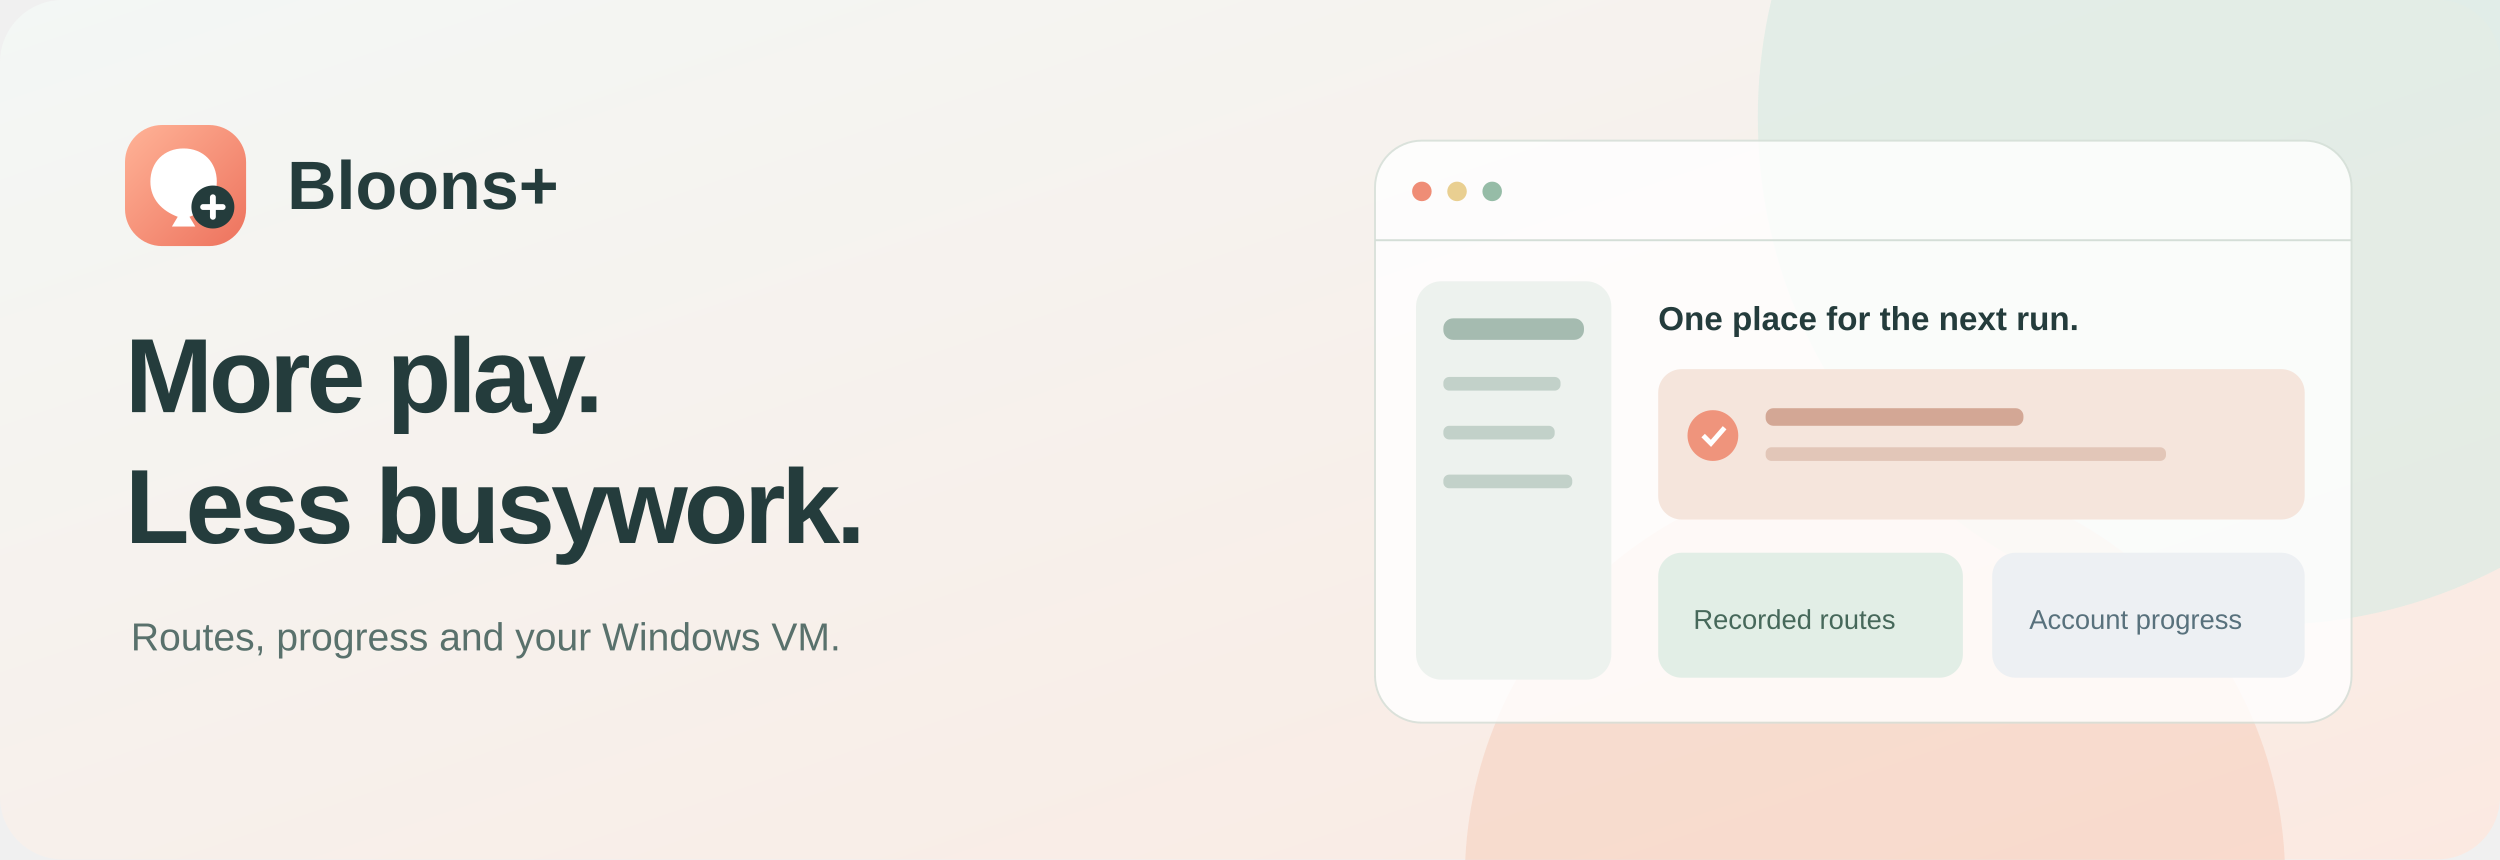
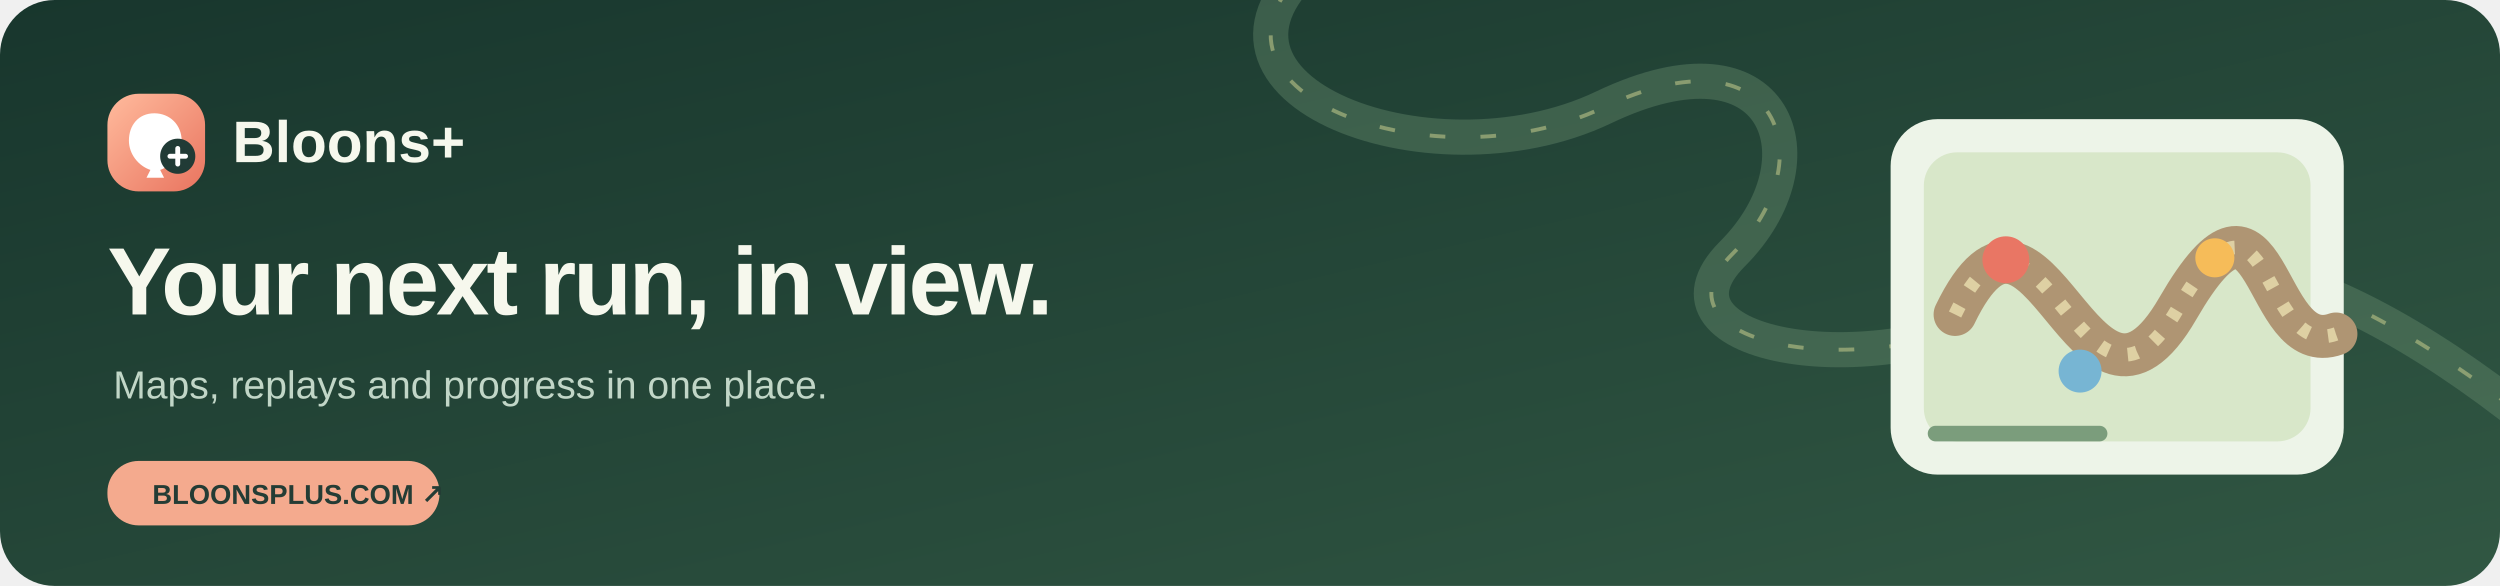
- <svg xmlns="http://www.w3.org/2000/svg" width="1280" height="440" viewBox="0 0 1280 440" role="img" aria-labelledby="title desc">
+ <svg xmlns="http://www.w3.org/2000/svg" width="1280" height="300" viewBox="0 0 1280 300" role="img" aria-labelledby="title desc">
  <defs>
    <linearGradient id="bg" x2="1" y2="1">
-       <stop stop-color="#f3f7f5" />
-       <stop offset="1" stop-color="#fbe9e1" />
+       <stop stop-color="#18362d" />
+       <stop offset="1" stop-color="#315743" />
    </linearGradient>
-     <linearGradient id="coral" x2="1" y2="1">
-       <stop stop-color="#ffb397" />
-       <stop offset="1" stop-color="#ed725d" />
+     <linearGradient id="balloon" x2="1" y2="1">
+       <stop stop-color="#ffbb9d" />
+       <stop offset="1" stop-color="#e9745f" />
    </linearGradient>
  </defs>
-   <rect width="1280" height="440" rx="32" fill="url(#bg)" />
-   <circle cx="1160" cy="60" r="260" fill="#d8ebe3" opacity=".65" />
-   <circle cx="960" cy="450" r="210" fill="#f6c3ad" opacity=".4" />
-   <rect x="64" y="64" width="62" height="62" rx="19" fill="url(#coral)" />
-   <path d="M94 76c-10 0-17 7-17 17 0 9 6 15 14 18l-3 5h12l-3-5c8-3 14-9 14-18 0-10-7-17-17-17Z" fill="white" />
-   <circle cx="109" cy="106" r="11" fill="#243c3c" />
-   <path d="M109 101v10m-5-5h10" stroke="white" stroke-width="3" stroke-linecap="round" />
-   <text x="147" y="107" font-family="Segoe UI,Arial,sans-serif" font-size="35" font-weight="700" fill="#243c3c">Bloons+</text>
-   <text x="64" y="211" font-family="Segoe UI,Arial,sans-serif" font-size="54" font-weight="700" letter-spacing="-2" fill="#243c3c">More play.</text>
-   <text x="64" y="278" font-family="Segoe UI,Arial,sans-serif" font-size="54" font-weight="700" letter-spacing="-2" fill="#243c3c">Less busywork.</text>
-   <text x="67" y="333" font-family="Segoe UI,Arial,sans-serif" font-size="20" fill="#59716c">Routes, progress and your Windows VM.</text>
-   <g transform="translate(704 72)">
-     <rect width="500" height="298" rx="24" fill="white" opacity=".82" stroke="#d4ded7" />
-     <path d="M0 51h500" stroke="#d4ded7" />
-     <circle cx="24" cy="26" r="5" fill="#ef8d76" />
-     <circle cx="42" cy="26" r="5" fill="#e9cf91" />
-     <circle cx="60" cy="26" r="5" fill="#96bca7" />
-     <rect x="21" y="72" width="100" height="204" rx="13" fill="#edf2ee" />
-     <rect x="35" y="91" width="72" height="11" rx="5" fill="#a5bbb0" />
-     <rect x="35" y="121" width="60" height="7" rx="3" fill="#c2d1c9" />
-     <rect x="35" y="146" width="57" height="7" rx="3" fill="#c2d1c9" />
-     <rect x="35" y="171" width="66" height="7" rx="3" fill="#c2d1c9" />
-     <text x="145" y="97" font-family="Segoe UI,Arial,sans-serif" font-size="17" font-weight="600" fill="#243c3c">One place for the next run.</text>
-     <rect x="145" y="117" width="331" height="77" rx="12" fill="#f5e5dc" />
-     <circle cx="173" cy="151" r="13" fill="#ef947c" />
-     <path d="m168 151 4 4 7-8" stroke="white" stroke-width="2.5" fill="none" />
-     <rect x="200" y="137" width="132" height="9" rx="4" fill="#d3a795" />
-     <rect x="200" y="157" width="205" height="7" rx="3" fill="#e2c6b8" />
-     <rect x="145" y="211" width="156" height="64" rx="12" fill="#e2eee6" />
-     <rect x="316" y="211" width="160" height="64" rx="12" fill="#edf0f3" />
-     <text x="163" y="250" font-family="Segoe UI,Arial,sans-serif" font-size="14" fill="#46685a">Recorded routes</text>
-     <text x="335" y="250" font-family="Segoe UI,Arial,sans-serif" font-size="14" fill="#58717c">Account progress</text>
+   <rect width="1280" height="300" rx="28" fill="url(#bg)" />
+   <path d="M678-24C591 43 731 98 821 55s114 27 66 75 75 70 154 23 179-9 299 101" fill="none" stroke="#6b9072" stroke-width="18" stroke-linecap="round" opacity=".38" />
+   <path d="M678-24C591 43 731 98 821 55s114 27 66 75 75 70 154 23 179-9 299 101" fill="none" stroke="#b0bb82" stroke-width="2" stroke-dasharray="8 18" opacity=".65" />
+   <g transform="translate(55 48)">
+     <rect width="50" height="50" rx="16" fill="url(#balloon)" />
+     <path d="M24 10C16 10 11 16 11 24c0 7 5 13 11 15l-2 4h9l-2-4c6-2 11-8 11-15 0-8-6-14-14-14Z" fill="#fff" />
+     <circle cx="36" cy="32" r="9" fill="#213b36" />
+     <path d="M36 28v8m-4-4h8" stroke="#fff" stroke-width="2.5" stroke-linecap="round" />
+   </g>
+   <text x="119" y="83" fill="#f6f8ed" font-family="Manrope,Segoe UI,Arial,sans-serif" font-size="30" font-weight="800">Bloons+</text>
+   <text x="55" y="161" fill="#f6f8ed" font-family="Manrope,Segoe UI,Arial,sans-serif" font-size="49" font-weight="800" letter-spacing="-1.5">Your next run, in view.</text>
+   <text x="58" y="204" fill="#c1d6c7" font-family="DM Sans,Segoe UI,Arial,sans-serif" font-size="20">Maps, replays and progress in one place.</text>
+   <rect x="55" y="236" width="170" height="33" rx="16" fill="#f4aa8e" />
+   <text x="78" y="258" fill="#243c35" font-family="Segoe UI,Arial,sans-serif" font-size="14" font-weight="700">BLOONSPLUS.COM ↗</text>
+   <g transform="translate(968 61)">
+     <rect width="232" height="182" rx="24" fill="#edf4e8" />
+     <rect x="17" y="17" width="198" height="148" rx="17" fill="#d8e7c9" />
+     <path d="M33 100c43-89 66 80 114-3s42 27 81 13" fill="none" stroke="#af9573" stroke-width="22" stroke-linecap="round" />
+     <path d="M33 100c43-89 66 80 114-3s42 27 81 13" fill="none" stroke="#ded0a3" stroke-width="7" stroke-dasharray="5 10" />
+     <circle cx="59" cy="72" r="12" fill="#e97664" />
+     <circle cx="166" cy="71" r="10" fill="#f6bc59" />
+     <circle cx="97" cy="129" r="11" fill="#77b5d3" />
+     <rect x="19" y="157" width="92" height="8" rx="4" fill="#7b9d7c" />
  </g>
</svg>
